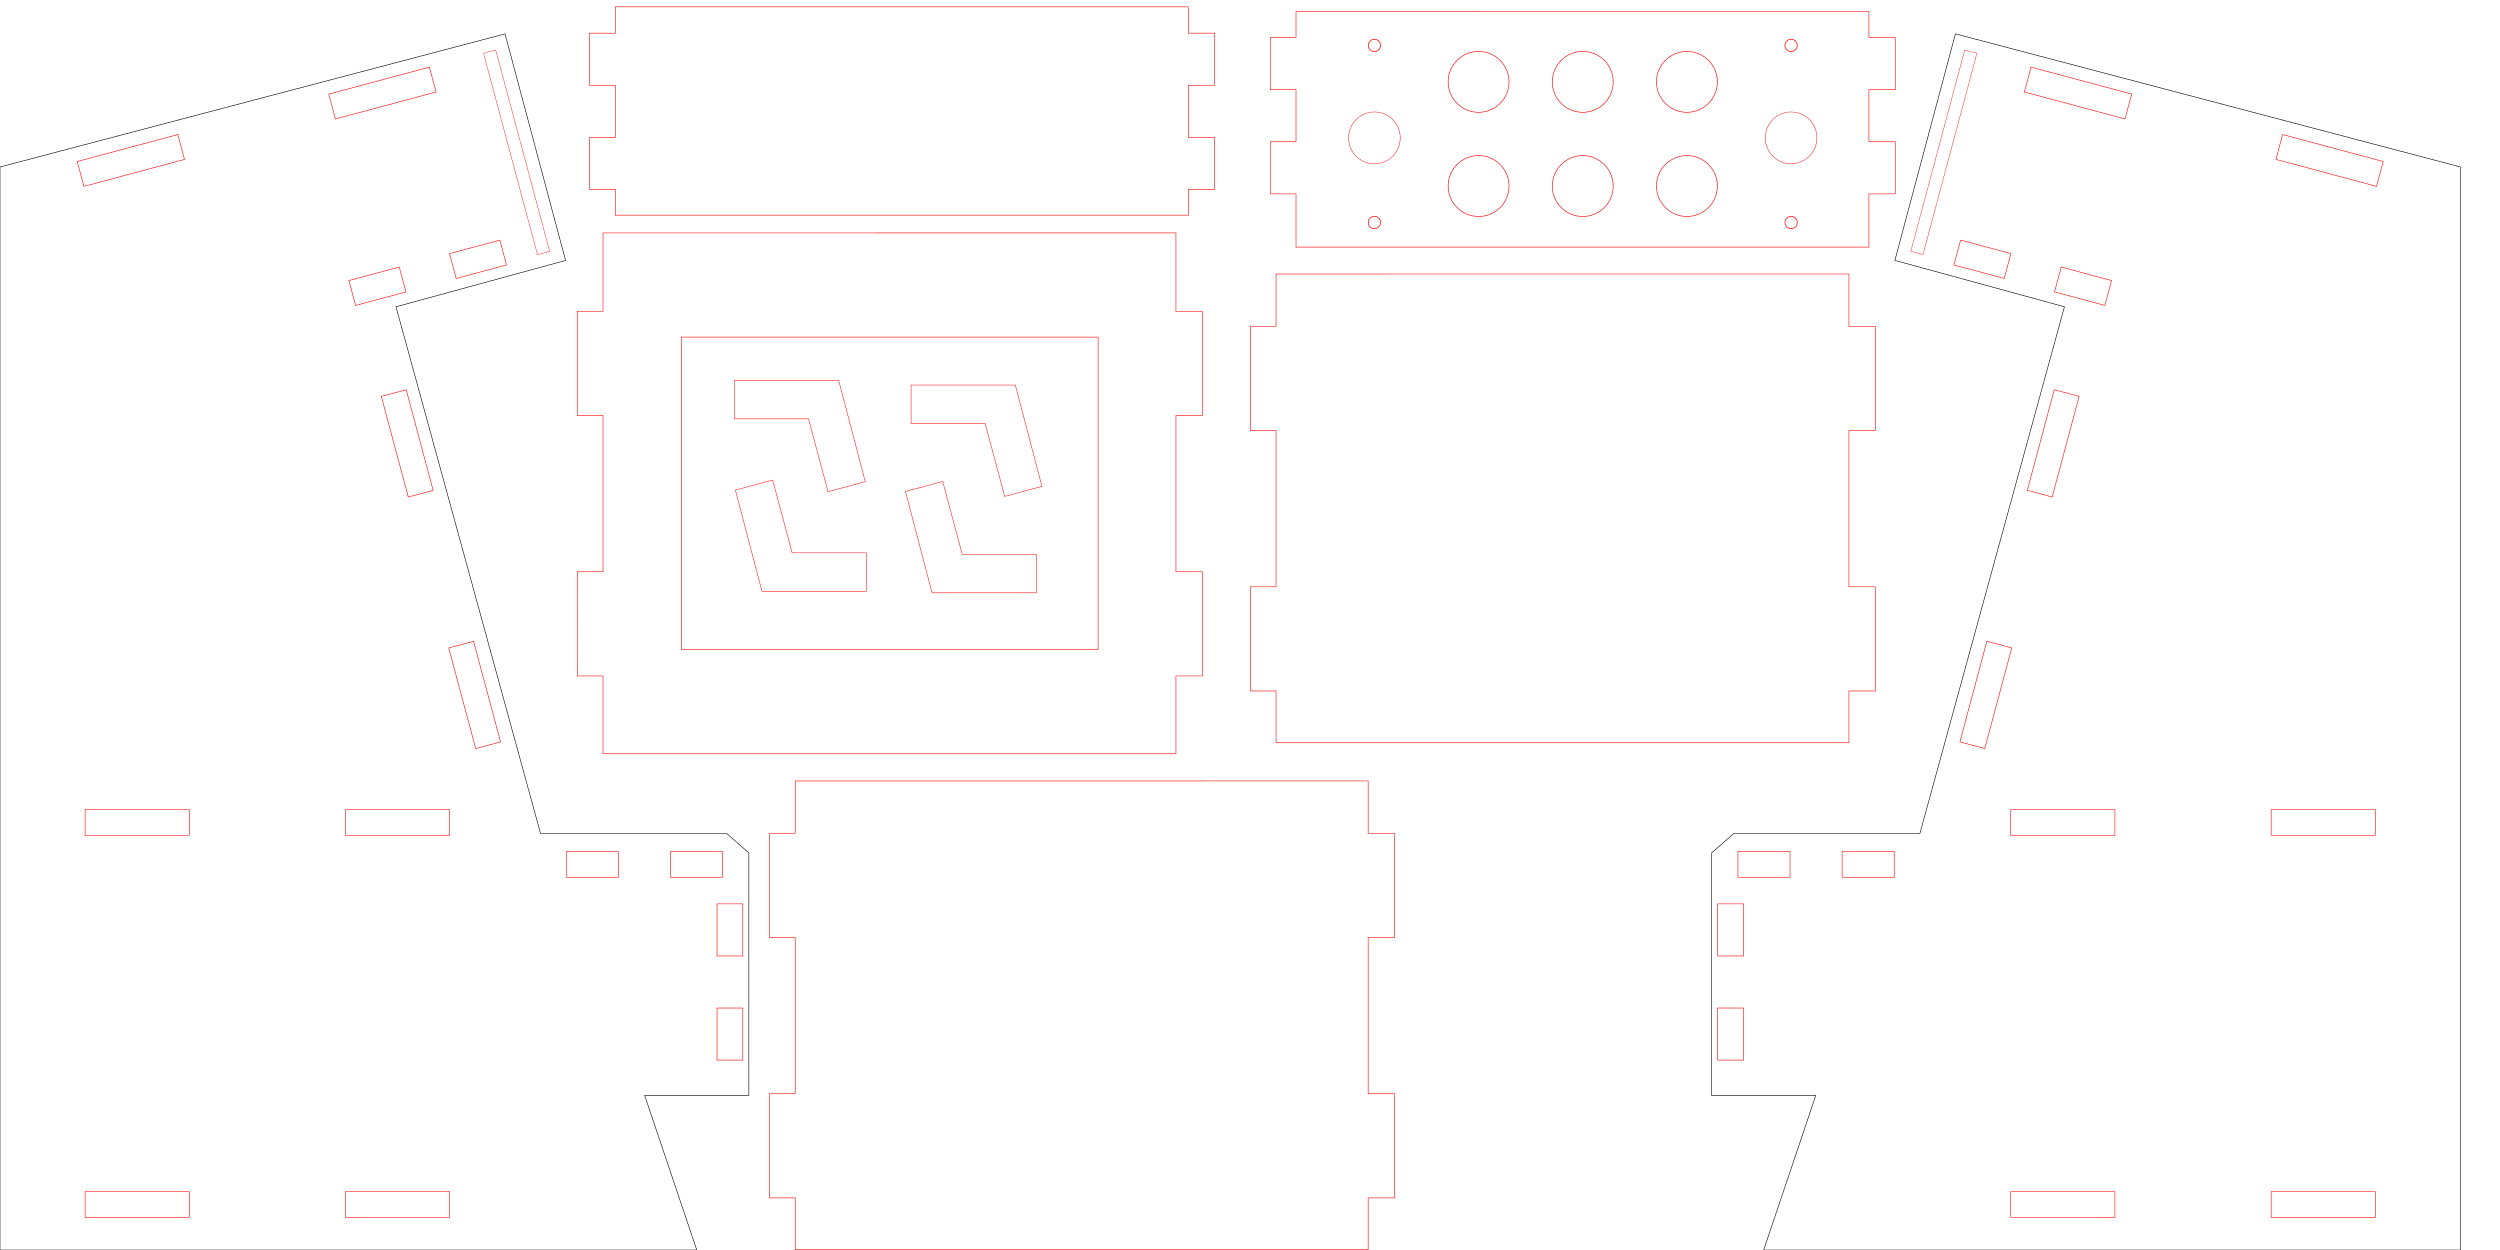
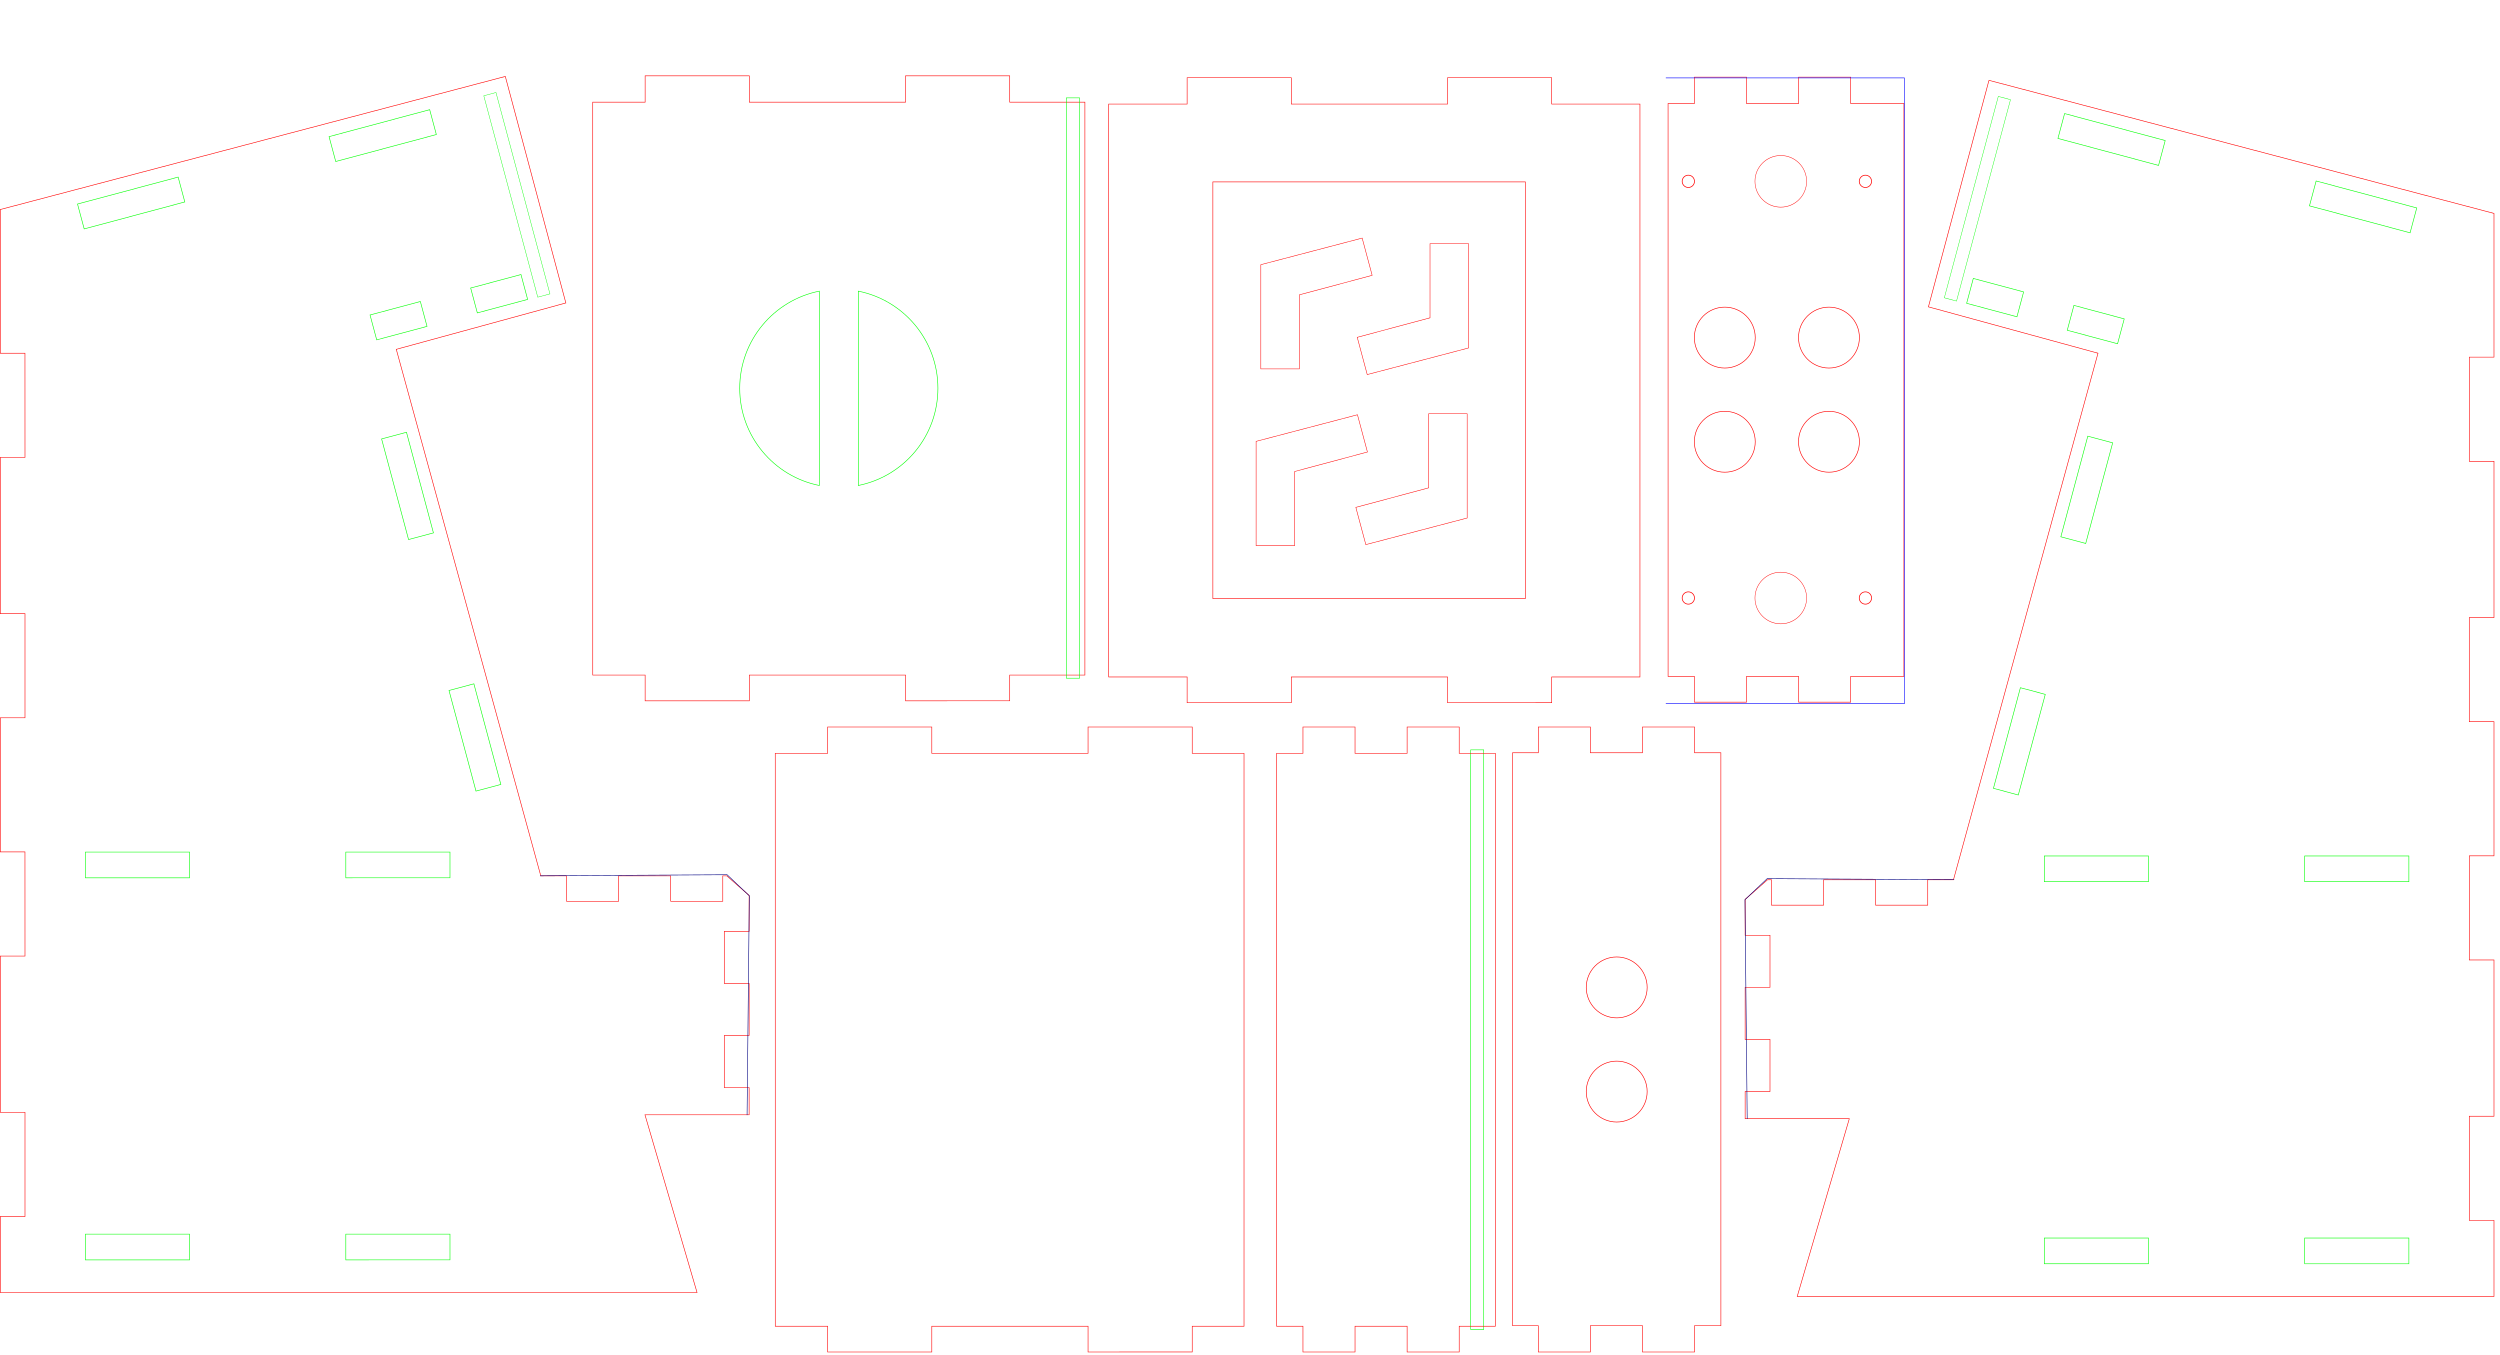
- <svg xmlns="http://www.w3.org/2000/svg" width="4320" height="2160" id="svg2" version="1.1">
+ <svg xmlns="http://www.w3.org/2000/svg" width="4320" height="2340" id="svg2" version="1.1">
  <defs id="defs4" />
-   <g id="layer1" transform="translate(0,1107.64)">
-     <g id="g3354" transform="translate(1192.5,0)">
-       <path style="fill:none;stroke:#ff0000;stroke-width:1;stroke-miterlimit:4;stroke-opacity:1" d="m 1047,-1042.64 0,-45.5 990,-0.038 0,45.54 45.5,0 0,90 -45.5,0 0,90 45.5,0 0,90 -45.5,0 0,92.018 -990,-0.04 0,-91.978 -44.5,0 0,-90 44.5,-0.002 0,-90 -44.5,0 0,-90 z" id="rect3016" />
-       <g transform="translate(-302.5,52.23)" id="g3039">
-         <g id="g3026" transform="translate(112.5,-16.49999)">
-           <path transform="matrix(0.8104267,0,0,0.7399547,252.931,-1085.531)" d="m 1436.505,243.786 a 55.049,60.291 0 1 1 -110.097,0 55.049,60.291 0 1 1 110.097,0 z" id="path3020" style="fill:none;stroke:#ff0000;stroke-width:1;stroke-miterlimit:4;stroke-opacity:1;stroke-dasharray:none" />
-           <path transform="matrix(1.242069,0,0,1.242069,-336.8309,-1572.686)" d="m 1384.754,408.831 a 8.557,8.557 0 1 1 -17.115,0 8.557,8.557 0 1 1 17.115,0 z" id="path3022" style="fill:none;stroke:#ff0000;stroke-width:1;stroke-miterlimit:4;stroke-opacity:1;stroke-dasharray:none" />
-           <path style="fill:none;stroke:#ff0000;stroke-width:1;stroke-miterlimit:4;stroke-opacity:1;stroke-dasharray:none" id="path3024" d="m 1384.754,408.831 a 8.557,8.557 0 1 1 -17.115,0 8.557,8.557 0 1 1 17.115,0 z" transform="matrix(1.242069,0,0,1.242069,-336.8309,-1266.686)" />
+   <g id="layer1" transform="translate(0.5,1284.39)">
+     <g id="g3710" transform="matrix(0,-1,1,0,2620.49,927.4697)">
+       <path style="fill:none;stroke:#ff0000;stroke-width:0.861;stroke-miterlimit:4;stroke-opacity:1;stroke-dasharray:none" d="m 1269.09,-450.437 0,66.625 128.031,0 33.687,125.75 64.375,-17.25 -45.969,-175.125 z" id="rect3318" />
+       <path id="path3325" d="m 1496.871,-85.727 0,-66.625 -128.031,0 -33.688,-125.75 -64.375,17.25 45.969,175.125 z" style="fill:none;stroke:#ff0000;stroke-width:0.861;stroke-miterlimit:4;stroke-opacity:1;stroke-dasharray:none" />
+       <path style="fill:none;stroke:#ff0000;stroke-width:0.861;stroke-miterlimit:4;stroke-opacity:1;stroke-dasharray:none" d="m 1790.723,-83.298 0,-66.625 -128.031,0 -33.687,-125.75 -64.375,17.25 45.969,175.125 z" id="path3327" />
+       <path id="path3329" d="m 1574.373,-442.292 0,66.625 128.031,0 33.687,125.75 64.375,-17.25 -45.969,-175.125 z" style="fill:none;stroke:#ff0000;stroke-width:0.861;stroke-miterlimit:4;stroke-opacity:1;stroke-dasharray:none" />
+       <g transform="translate(-28,-4)" id="g3225">
+         <rect style="fill:none;stroke:#ff0000;stroke-width:1;stroke-miterlimit:4;stroke-opacity:1;stroke-dasharray:none" id="rect3094" width="720" height="540" x="1205.521" y="-521.16" />
+         <path id="path3097" d="m 1070.021,-565.64 0,-135.49 990,-0.04 0,135.53 45.5,0 0,180 -45.5,0 0,270 45.5,0 0,180 -45.5,0 0,152.48 -990,0 0,-152.48 -44.46,0 -0.04,-180 44.5,0 0,-270 -44.5,0 0,-180 z" style="fill:none;stroke:#ff0000;stroke-width:1;stroke-miterlimit:4;stroke-opacity:1" />
+       </g>
+     </g>
+     <path id="path3099" d="m 1429.665,1007.36 -90.5,0 -0.04,-990 90.54,0 0,-45.5 180,0 0,45.5 270,0 0,-45.5 180,0 0,45.5 89.5,0 0,990 -89.5,0 0,44.46 -180,0.04 0,-44.5 -270,0 0,44.5 -180,0 z" style="fill:none;stroke:#ff0000;stroke-width:1;stroke-miterlimit:4;stroke-opacity:1" />
+     <g id="g3719" transform="matrix(0,1,-1,0,1877.37,-1047.038)">
+       <g transform="matrix(0,-1,1,0,2472.827,-320.9512)" id="g3591">
+         <path style="fill:none;stroke:#ff0000;stroke-width:1;stroke-miterlimit:4;stroke-opacity:1;stroke-dasharray:none" id="path3049" d="m 1789.003,140.242 c 0,27.207 -22.055,49.262 -49.262,49.262 -27.207,0 -49.262,-22.056 -49.262,-49.262 0,-27.207 22.056,-49.262 49.262,-49.262 27.207,0 49.262,22.056 49.262,49.262 z" transform="matrix(-1.067975,0,0,-1.068068,2452.856,-674.1411)" />
+         <path transform="matrix(-1.068068,0,0,-1.068068,2453.022,-854.1411)" d="m 1789.003,140.242 c 0,27.207 -22.055,49.262 -49.262,49.262 -27.207,0 -49.262,-22.056 -49.262,-49.262 0,-27.207 22.056,-49.262 49.262,-49.262 27.207,0 49.262,22.056 49.262,49.262 z" id="path3053" style="fill:none;stroke:#ff0000;stroke-width:1;stroke-miterlimit:4;stroke-opacity:1;stroke-dasharray:none" />
+       </g>
+       <g id="g3144" transform="translate(-331.6023,12.3453)">
+         <path style="fill:none;stroke:#ff0000;stroke-width:1;stroke-miterlimit:4;stroke-opacity:1" d="m 1395,-1062.64 0,-45.5 990,-0.038 0,45.54 45.5,0 0,90 -45.5,0 0,90 45.5,0 0,90 -45.5,0 0,44.5 -990,-0.04 0,-44.46 -44.5,0 0,-90 44.5,-0.002 0,-90 -44.5,0 0,-90 z" id="path3146" />
+       </g>
+     </g>
+     <g id="g3800" transform="translate(0,-106)">
+       <path style="fill:none;stroke:#ff0000;stroke-width:1px;stroke-linecap:butt;stroke-linejoin:miter;stroke-opacity:1" d="M 872.688,-1046.328 0,-816.359 l 0,248.344 42.625,0 0.062,180 -42.688,0 0,270 42.688,0 0,180 -42.688,0 0,231.719 42.625,0 0.062,180 -42.688,0 0,270 42.688,0 0,180 -42.688,0 0,131.406 1204,0 -90,-307.125 180,0 0,-47 -42.938,0 0,-90 42.938,0 0,-90 -42.938,0 0,-90 42.938,0 0,-62 -38.594,-33.875 -6.937,0 0,43.875 -90,0 0,-43.875 -90,0 0,43.875 -90,0 0,-43.875 -44.469,0 -249.719,-909.875 293,-80.125 -104.594,-391.438 z" id="path2985" />
+       <rect transform="matrix(0.258819,0.9659258,-0.9659258,0.258819,0,0)" style="fill:none;stroke:#00ff00;stroke-width:0.696;stroke-miterlimit:4;stroke-opacity:1;stroke-dasharray:none" id="rect3069" width="360.304" height="21.804" x="-762.147" y="-1090.981" />
+       <path style="fill:none;stroke:#00ff00;stroke-width:1;stroke-miterlimit:4;stroke-opacity:1" d="m 327.074,293.97 0,44.5 -180,0 0,-44.5 z m 450,0 0,44.46 -180,0.04 0,-44.5 z" id="path3102" />
+       <path id="path3104" d="m 748.479,-257.562 -42.984,11.517 -46.587,-173.867 42.984,-11.517 z M 864.948,177.104 822.002,188.611 775.376,14.755 818.36,3.238 z" style="fill:none;stroke:#00ff00;stroke-width:1;stroke-miterlimit:4;stroke-opacity:1" />
+       <path id="path3106" d="m 307.327,-872.406 11.517,42.984 -173.867,46.587 -11.517,-42.984 z m 434.667,-116.469 11.507,42.945 -173.856,46.626 -11.517,-42.984 z" style="fill:none;stroke:#00ff00;stroke-width:1;stroke-miterlimit:4;stroke-opacity:1" />
+       <g id="g3108" transform="translate(-348.3439,-406.3407)" />
+       <g transform="matrix(0.9659258,-0.258819,0.258819,0.9659258,-834.411,-1006.294)" id="g3180" style="stroke:#00ff00">
+         <path id="path3182" d="m 1596.821,740.835 0,44.5 -90,0 0,-44.5 z m -180.002,0 0,44.5 -90,0 0,-44.5 z" style="fill:none;stroke:#00ff00;stroke-width:1;stroke-miterlimit:4;stroke-opacity:1" />
+       </g>
+       <g transform="matrix(0,-1,1,0,510.2139,2027.816)" id="g3184" />
+       <path id="path3248" d="m 327.074,954.187 0,44.5 -180,0 0,-44.5 z m 450,0 0,44.46 -180,0.04 0,-44.5 z" style="fill:none;stroke:#00ff00;stroke-width:1;stroke-miterlimit:4;stroke-opacity:1" />
+       <path style="fill:none;stroke:#000080;stroke-width:1px;stroke-linecap:butt;stroke-linejoin:miter;stroke-opacity:1" d="m 932.723,335.046 323.114,-1.923 38.466,36.389 -3.847,378.89" id="path3729" />
+     </g>
+     <g id="g3749" transform="matrix(0,-1,1,0,3580.604,1940.916)">
+       <g id="g3626" transform="translate(-183.0508,389.4993)">
+         <path style="fill:none;stroke:#ff0000;stroke-width:1;stroke-miterlimit:4;stroke-opacity:1" d="m 2239.5,-1042.64 0,-45.5 990,-0.038 0,45.54 45.5,0 0,90 -45.5,0 0,90 45.5,0 0,90 -45.5,0 0,92.018 -990,-0.04 0,-91.978 -44.5,0 0,-90 44.5,-0.002 0,-90 -44.5,0 0,-90 z" id="rect3016" />
+         <g transform="translate(890,28.23)" id="g3039">
+           <g id="g3026" transform="translate(112.5,-16.49999)">
+             <path transform="matrix(0.8104267,0,0,0.7399547,252.931,-1085.531)" d="m 1436.505,243.786 c 0,33.298 -24.646,60.291 -55.048,60.291 -30.402,0 -55.048,-26.993 -55.048,-60.291 0,-33.298 24.646,-60.291 55.048,-60.291 30.402,0 55.048,26.993 55.048,60.291 z" id="path3020" style="fill:none;stroke:#ff0000;stroke-width:1;stroke-miterlimit:4;stroke-opacity:1;stroke-dasharray:none" />
+             <path transform="matrix(1.242069,0,0,1.242069,-336.8309,-1572.686)" d="m 1384.754,408.831 c 0,4.726 -3.831,8.557 -8.557,8.557 -4.726,0 -8.557,-3.831 -8.557,-8.557 0,-4.726 3.831,-8.557 8.557,-8.557 4.726,0 8.557,3.831 8.557,8.557 z" id="path3022" style="fill:none;stroke:#ff0000;stroke-width:1;stroke-miterlimit:4;stroke-opacity:1;stroke-dasharray:none" />
+             <path style="fill:none;stroke:#ff0000;stroke-width:1;stroke-miterlimit:4;stroke-opacity:1;stroke-dasharray:none" id="path3024" d="m 1384.754,408.831 c 0,4.726 -3.831,8.557 -8.557,8.557 -4.726,0 -8.557,-3.831 -8.557,-8.557 0,-4.726 3.831,-8.557 8.557,-8.557 4.726,0 8.557,3.831 8.557,8.557 z" transform="matrix(1.242069,0,0,1.242069,-336.8309,-1266.686)" />
+           </g>
+           <g transform="translate(832.5,-16.49999)" id="g3031">
+             <path style="fill:none;stroke:#ff0000;stroke-width:1;stroke-miterlimit:4;stroke-opacity:1;stroke-dasharray:none" id="path3033" d="m 1436.505,243.786 c 0,33.298 -24.646,60.291 -55.048,60.291 -30.402,0 -55.048,-26.993 -55.048,-60.291 0,-33.298 24.646,-60.291 55.048,-60.291 30.402,0 55.048,26.993 55.048,60.291 z" transform="matrix(0.8104267,0,0,0.7399547,252.931,-1085.531)" />
+             <path style="fill:none;stroke:#ff0000;stroke-width:1;stroke-miterlimit:4;stroke-opacity:1;stroke-dasharray:none" id="path3035" d="m 1384.754,408.831 c 0,4.726 -3.831,8.557 -8.557,8.557 -4.726,0 -8.557,-3.831 -8.557,-8.557 0,-4.726 3.831,-8.557 8.557,-8.557 4.726,0 8.557,3.831 8.557,8.557 z" transform="matrix(1.242069,0,0,1.242069,-336.8309,-1572.686)" />
+             <path transform="matrix(1.242069,0,0,1.242069,-336.8309,-1266.686)" d="m 1384.754,408.831 c 0,4.726 -3.831,8.557 -8.557,8.557 -4.726,0 -8.557,-3.831 -8.557,-8.557 0,-4.726 3.831,-8.557 8.557,-8.557 4.726,0 8.557,3.831 8.557,8.557 z" id="path3037" style="fill:none;stroke:#ff0000;stroke-width:1;stroke-miterlimit:4;stroke-opacity:1;stroke-dasharray:none" />
+           </g>
        </g>
-         <g transform="translate(832.5,-16.49999)" id="g3031">
-           <path style="fill:none;stroke:#ff0000;stroke-width:1;stroke-miterlimit:4;stroke-opacity:1;stroke-dasharray:none" id="path3033" d="m 1436.505,243.786 a 55.049,60.291 0 1 1 -110.097,0 55.049,60.291 0 1 1 110.097,0 z" transform="matrix(0.8104267,0,0,0.7399547,252.931,-1085.531)" />
-           <path style="fill:none;stroke:#ff0000;stroke-width:1;stroke-miterlimit:4;stroke-opacity:1;stroke-dasharray:none" id="path3035" d="m 1384.754,408.831 a 8.557,8.557 0 1 1 -17.115,0 8.557,8.557 0 1 1 17.115,0 z" transform="matrix(1.242069,0,0,1.242069,-336.8309,-1572.686)" />
-           <path transform="matrix(1.242069,0,0,1.242069,-336.8309,-1266.686)" d="m 1384.754,408.831 a 8.557,8.557 0 1 1 -17.115,0 8.557,8.557 0 1 1 17.115,0 z" id="path3037" style="fill:none;stroke:#ff0000;stroke-width:1;stroke-miterlimit:4;stroke-opacity:1;stroke-dasharray:none" />
+         <g id="g3602" transform="translate(1102.5,-24)">
+           <path transform="matrix(1.068068,0,0,1.068068,-315.6605,-1115.948)" d="m 1789.003,140.242 c 0,27.207 -22.055,49.262 -49.262,49.262 -27.207,0 -49.262,-22.056 -49.262,-49.262 0,-27.207 22.056,-49.262 49.262,-49.262 27.207,0 49.262,22.056 49.262,49.262 z" id="path3051" style="fill:none;stroke:#ff0000;stroke-width:1;stroke-miterlimit:4;stroke-opacity:1;stroke-dasharray:none" />
+           <path style="fill:none;stroke:#ff0000;stroke-width:1;stroke-miterlimit:4;stroke-opacity:1;stroke-dasharray:none" id="path3055" d="m 1789.003,140.242 c 0,27.207 -22.055,49.262 -49.262,49.262 -27.207,0 -49.262,-22.056 -49.262,-49.262 0,-27.207 22.056,-49.262 49.262,-49.262 27.207,0 49.262,22.056 49.262,49.262 z" transform="matrix(1.068068,0,0,1.068068,-315.6605,-935.9483)" />
+           <path style="fill:none;stroke:#ff0000;stroke-width:1;stroke-miterlimit:4;stroke-opacity:1;stroke-dasharray:none" id="path3057" d="m 1789.003,140.242 c 0,27.207 -22.055,49.262 -49.262,49.262 -27.207,0 -49.262,-22.056 -49.262,-49.262 0,-27.207 22.056,-49.262 49.262,-49.262 27.207,0 49.262,22.056 49.262,49.262 z" transform="matrix(1.068068,0,0,1.068068,-135.6605,-1115.948)" />
+           <path transform="matrix(1.068068,0,0,1.068068,-135.6605,-935.9483)" d="m 1789.003,140.242 c 0,27.207 -22.055,49.262 -49.262,49.262 -27.207,0 -49.262,-22.056 -49.262,-49.262 0,-27.207 22.056,-49.262 49.262,-49.262 27.207,0 49.262,22.056 49.262,49.262 z" id="path3059" style="fill:none;stroke:#ff0000;stroke-width:1;stroke-miterlimit:4;stroke-opacity:1;stroke-dasharray:none" />
        </g>
      </g>
-       <g transform="translate(-310.6496,14.6296)" id="g3061">
-         <path style="fill:none;stroke:#ff0000;stroke-width:1;stroke-miterlimit:4;stroke-opacity:1;stroke-dasharray:none" id="path3049" d="m 1789.003,140.242 a 49.262,49.262 0 1 1 -98.525,0 49.262,49.262 0 1 1 98.525,0 z" transform="matrix(1.067975,0,0,1.068068,-184.8536,-950.578)" />
-         <path transform="matrix(1.068068,0,0,1.068068,-5.010918,-1130.578)" d="m 1789.003,140.242 a 49.262,49.262 0 1 1 -98.525,0 49.262,49.262 0 1 1 98.525,0 z" id="path3051" style="fill:none;stroke:#ff0000;stroke-width:1;stroke-miterlimit:4;stroke-opacity:1;stroke-dasharray:none" />
-         <path transform="matrix(1.068068,0,0,1.068068,-185.0109,-1130.578)" d="m 1789.003,140.242 a 49.262,49.262 0 1 1 -98.525,0 49.262,49.262 0 1 1 98.525,0 z" id="path3053" style="fill:none;stroke:#ff0000;stroke-width:1;stroke-miterlimit:4;stroke-opacity:1;stroke-dasharray:none" />
-         <path style="fill:none;stroke:#ff0000;stroke-width:1;stroke-miterlimit:4;stroke-opacity:1;stroke-dasharray:none" id="path3055" d="m 1789.003,140.242 a 49.262,49.262 0 1 1 -98.525,0 49.262,49.262 0 1 1 98.525,0 z" transform="matrix(1.068068,0,0,1.068068,-5.010918,-950.5779)" />
-         <path style="fill:none;stroke:#ff0000;stroke-width:1;stroke-miterlimit:4;stroke-opacity:1;stroke-dasharray:none" id="path3057" d="m 1789.003,140.242 a 49.262,49.262 0 1 1 -98.525,0 49.262,49.262 0 1 1 98.525,0 z" transform="matrix(1.068068,0,0,1.068068,174.9891,-1130.578)" />
-         <path transform="matrix(1.068068,0,0,1.068068,174.9891,-950.5779)" d="m 1789.003,140.242 a 49.262,49.262 0 1 1 -98.525,0 49.262,49.262 0 1 1 98.525,0 z" id="path3059" style="fill:none;stroke:#ff0000;stroke-width:1;stroke-miterlimit:4;stroke-opacity:1;stroke-dasharray:none" />
+       <path style="fill:none;stroke:#0000ff;stroke-width:1px;stroke-linecap:butt;stroke-linejoin:miter;stroke-opacity:1" d="m 2009.336,407.847 0,412.094 1081.388,0 0,-412.094" id="path3731" transform="translate(0,-1110.393)" />
+     </g>
+     <g id="g3675" transform="matrix(0,-1,1,0,1657.935,2087.128)">
+       <g id="g3529">
+         <path style="fill:none;stroke:#ff0000;stroke-width:1;stroke-miterlimit:4;stroke-opacity:1" d="m 2205,-543.64 0,-90.5 990,-0.04 0,90.54 45.5,0 0,180 -45.5,0 0,270 45.5,0 0,180 -45.5,0 0,129.9 -990,0 0,-129.9 -44.46,0 -0.04,-180 44.5,0 0,-270 -44.5,0 0,-180 z" id="rect3073" />
+         <rect style="fill:none;stroke:#00ff00;stroke-width:0.958;stroke-miterlimit:4;stroke-opacity:1;stroke-dasharray:none" id="rect3527" width="1002.804" height="22.856" x="2199.598" y="184.248" />
+       </g>
+       <path id="path3551" d="m 2700.5,-380.195 c -83.042,0 -152.263,59.12 -167.906,137.562 l 335.812,0 c -15.643,-78.443 -84.864,-137.562 -167.906,-137.562 z m -167.906,204.906 c 15.643,78.443 84.864,137.562 167.906,137.562 83.042,0 152.263,-59.119 167.906,-137.562 l -335.812,0 z" style="fill:none;stroke:#00ff00;stroke-width:1;stroke-miterlimit:4;stroke-opacity:1;stroke-dasharray:none" />
+     </g>
+     <g id="g3570" transform="matrix(0,-1,1,0,1852.784,3486.878)">
+       <rect y="688.055" x="2473.897" height="22.542" width="1001.598" id="rect3567" style="fill:none;stroke:#00ff00;stroke-width:0.958;stroke-miterlimit:4;stroke-opacity:1;stroke-dasharray:none" />
+       <g transform="translate(1084.518,1460.861)" id="g3563">
+         <path id="path3565" d="m 1395,-1062.64 0,-45.5 990,-0.038 0,45.54 45.5,0 0,90 -45.5,0 0,90 45.5,0 0,90 -45.5,0 0,62.497 -990,-0.04 0,-62.457 -44.5,0 0,-90 44.5,-0.002 0,-90 -44.5,0 0,-90 z" style="fill:none;stroke:#ff0000;stroke-width:1;stroke-miterlimit:4;stroke-opacity:1" />
      </g>
    </g>
-     <path id="rect3318" d="m 1269.09,-450.437 0,66.625 128.031,0 33.687,125.75 64.375,-17.25 -45.969,-175.125 z" style="fill:none;stroke:#ff0000;stroke-width:0.861;stroke-miterlimit:4;stroke-opacity:1;stroke-dasharray:none" />
-     <path style="fill:none;stroke:#ff0000;stroke-width:0.861;stroke-miterlimit:4;stroke-opacity:1;stroke-dasharray:none" d="m 1496.871,-85.727 0,-66.625 -128.031,0 -33.688,-125.75 -64.375,17.25 45.969,175.125 z" id="path3325" />
-     <path id="path3327" d="m 1790.723,-83.298 0,-66.625 -128.031,0 -33.687,-125.75 -64.375,17.25 45.969,175.125 z" style="fill:none;stroke:#ff0000;stroke-width:0.861;stroke-miterlimit:4;stroke-opacity:1;stroke-dasharray:none" />
-     <path style="fill:none;stroke:#ff0000;stroke-width:0.861;stroke-miterlimit:4;stroke-opacity:1;stroke-dasharray:none" d="m 1574.373,-442.292 0,66.625 128.031,0 33.687,125.75 64.375,-17.25 -45.969,-175.125 z" id="path3329" />
-     <path style="fill:none;stroke:#ff0000;stroke-width:1;stroke-miterlimit:4;stroke-opacity:1" d="m 2205,-543.64 0,-90.5 990,-0.04 0,90.54 45.5,0 0,180 -45.5,0 0,270 45.5,0 0,180 -45.5,0 0,89.5 -990,0 0,-89.5 -44.46,0 -0.04,-180 44.5,0 0,-270 -44.5,0 0,-180 z" id="rect3073" />
-     <g id="g3225" transform="translate(-28,-4)">
-       <rect y="-521.16" x="1205.521" height="540" width="720" id="rect3094" style="fill:none;stroke:#ff0000;stroke-width:1;stroke-miterlimit:4;stroke-opacity:1;stroke-dasharray:none" />
-       <path style="fill:none;stroke:#ff0000;stroke-width:1;stroke-miterlimit:4;stroke-opacity:1" d="m 1070.021,-565.64 0,-135.49 990,-0.04 0,135.53 45.5,0 0,180 -45.5,0 0,270 45.5,0 0,180 -45.5,0 0,134.49 -990,0 0,-134.49 -44.46,0 -0.04,-180 44.5,0 0,-270 -44.5,0 0,-180 z" id="path3097" />
-     </g>
-     <path id="path3099" d="m 1374.165,332.36 0,-90.5 990,-0.04 0,90.54 45.5,0 0,180 -45.5,0 0,270 45.5,0 0,180 -45.5,0 0,89.5 -990,0 0,-89.5 -44.46,0 -0.04,-180 44.5,0 0,-270 -44.5,0 0,-180 z" style="fill:none;stroke:#ff0000;stroke-width:1;stroke-miterlimit:4;stroke-opacity:1" />
-     <g transform="translate(-331.6023,12.3453)" id="g3144">
-       <path id="path3146" d="m 1395,-1062.64 0,-45.5 990,-0.038 0,45.54 45.5,0 0,90 -45.5,0 0,90 45.5,0 0,90 -45.5,0 0,44.5 -990,-0.04 0,-44.46 -44.5,0 0,-90 44.5,-0.002 0,-90 -44.5,0 0,-90 z" style="fill:none;stroke:#ff0000;stroke-width:1;stroke-miterlimit:4;stroke-opacity:1" />
-     </g>
-     <g id="g3188">
-       <path id="path2985" d="M 0,1052.362 0,-819.117 872.684,-1049.094 977.285,-657.638 684.296,-577.506 934,332.362 l 321.394,0 38.606,33.857 0,419.022 -180,0 90,267.121 z" style="fill:none;stroke:#000000;stroke-width:1px;stroke-linecap:butt;stroke-linejoin:miter;stroke-opacity:1" />
-       <rect transform="matrix(0.258819,0.9659258,-0.9659258,0.258819,0,0)" style="fill:none;stroke:#ff0000;stroke-width:0.696;stroke-miterlimit:4;stroke-opacity:1;stroke-dasharray:none" id="rect3069" width="360.304" height="21.804" x="-764.806" y="-1091.693" />
-       <path style="fill:none;stroke:#ff0000;stroke-width:1;stroke-miterlimit:4;stroke-opacity:1" d="m 327.074,291.218 0,44.5 -180,0 0,-44.5 z m 450,0 0,44.46 -180,0.04 0,-44.5 z" id="path3102" />
-       <path id="path3104" d="m 748.479,-260.315 -42.984,11.517 -46.587,-173.867 42.984,-11.517 z M 864.948,174.352 822.002,185.859 775.376,12.002 818.36,0.485 z" style="fill:none;stroke:#ff0000;stroke-width:1;stroke-miterlimit:4;stroke-opacity:1" />
-       <path id="path3106" d="m 307.327,-875.158 11.517,42.984 -173.867,46.587 -11.517,-42.984 z m 434.667,-116.469 11.507,42.945 -173.856,46.626 -11.517,-42.984 z" style="fill:none;stroke:#ff0000;stroke-width:1;stroke-miterlimit:4;stroke-opacity:1" />
-       <g id="g3108" transform="translate(-348.3439,-377.0932)">
-         <path style="fill:none;stroke:#ff0000;stroke-width:1;stroke-miterlimit:4;stroke-opacity:1" d="m 1596.821,740.835 0,44.5 -90,0 0,-44.5 z m -180.002,0 0,44.5 -90,0 0,-44.5 z" id="path3110" />
+     <g transform="translate(0,-1107.64)" style="font-size:40px;font-style:normal;font-weight:normal;line-height:125%;letter-spacing:0px;word-spacing:0px;fill:#000000;fill-opacity:1;stroke:none;font-family:Sans" id="flowRoot3687" />
+     <g id="g3813" transform="matrix(-1,0,0,1,4309.108,-99.25)">
+       <path id="path3815" d="M 872.688,-1046.328 0,-816.359 l 0,248.344 42.625,0 0.062,180 -42.688,0 0,270 42.688,0 0,180 -42.688,0 0,231.719 42.625,0 0.062,180 -42.688,0 0,270 42.688,0 0,180 -42.688,0 0,131.406 1204,0 -90,-307.125 180,0 0,-47 -42.938,0 0,-90 42.938,0 0,-90 -42.938,0 0,-90 42.938,0 0,-62 -38.594,-33.875 -6.937,0 0,43.875 -90,0 0,-43.875 -90,0 0,43.875 -90,0 0,-43.875 -44.469,0 -249.719,-909.875 293,-80.125 -104.594,-391.438 z" style="fill:none;stroke:#ff0000;stroke-width:1px;stroke-linecap:butt;stroke-linejoin:miter;stroke-opacity:1" />
+       <rect y="-1090.981" x="-762.147" height="21.804" width="360.304" id="rect3817" style="fill:none;stroke:#00ff00;stroke-width:0.696;stroke-miterlimit:4;stroke-opacity:1;stroke-dasharray:none" transform="matrix(0.258819,0.9659258,-0.9659258,0.258819,0,0)" />
+       <path id="path3819" d="m 327.074,293.97 0,44.5 -180,0 0,-44.5 z m 450,0 0,44.46 -180,0.04 0,-44.5 z" style="fill:none;stroke:#00ff00;stroke-width:1;stroke-miterlimit:4;stroke-opacity:1" />
+       <path style="fill:none;stroke:#00ff00;stroke-width:1;stroke-miterlimit:4;stroke-opacity:1" d="m 748.479,-257.562 -42.984,11.517 -46.587,-173.867 42.984,-11.517 z M 864.948,177.104 822.002,188.611 775.376,14.755 818.36,3.238 z" id="path3821" />
+       <path style="fill:none;stroke:#00ff00;stroke-width:1;stroke-miterlimit:4;stroke-opacity:1" d="m 307.327,-872.406 11.517,42.984 -173.867,46.587 -11.517,-42.984 z m 434.667,-116.469 11.507,42.945 -173.856,46.626 -11.517,-42.984 z" id="path3823" />
+       <g transform="translate(-348.3439,-406.3407)" id="g3825" />
+       <g style="stroke:#00ff00" id="g3827" transform="matrix(0.9659258,-0.258819,0.258819,0.9659258,-834.411,-1006.294)">
+         <path style="fill:none;stroke:#00ff00;stroke-width:1;stroke-miterlimit:4;stroke-opacity:1" d="m 1596.821,740.835 0,44.5 -90,0 0,-44.5 z m -180.002,0 0,44.5 -90,0 0,-44.5 z" id="path3829" />
      </g>
-       <g transform="matrix(0.9659258,-0.258819,0.258819,0.9659258,-870.411,-995.0466)" id="g3180">
-         <path id="path3182" d="m 1596.821,740.835 0,44.5 -90,0 0,-44.5 z m -180.002,0 0,44.5 -90,0 0,-44.5 z" style="fill:none;stroke:#ff0000;stroke-width:1;stroke-miterlimit:4;stroke-opacity:1" />
-       </g>
-       <g transform="matrix(0,-1,1,0,498.2139,2051.063)" id="g3184">
-         <path id="path3186" d="m 1596.821,740.835 0,44.5 -90,0 0,-44.5 z m -180.002,0 0,44.5 -90,0 0,-44.5 z" style="fill:none;stroke:#ff0000;stroke-width:1;stroke-miterlimit:4;stroke-opacity:1" />
-       </g>
-       <path id="path3248" d="m 327.074,951.435 0,44.5 -180,0 0,-44.5 z m 450,0 0,44.46 -180,0.04 0,-44.5 z" style="fill:none;stroke:#ff0000;stroke-width:1;stroke-miterlimit:4;stroke-opacity:1" />
-     </g>
-     <g id="g3288" transform="matrix(-1,0,0,1,4251.646,0)">
-       <path style="fill:none;stroke:#000000;stroke-width:1px;stroke-linecap:butt;stroke-linejoin:miter;stroke-opacity:1" d="M 0,1052.362 0,-819.117 872.684,-1049.094 977.285,-657.638 684.296,-577.506 934,332.362 l 321.394,0 38.606,33.857 0,419.022 -180,0 90,267.121 z" id="path3290" />
-       <rect y="-1091.693" x="-764.806" height="21.804" width="360.304" id="rect3292" style="fill:none;stroke:#ff0000;stroke-width:0.696;stroke-miterlimit:4;stroke-opacity:1;stroke-dasharray:none" transform="matrix(0.258819,0.9659258,-0.9659258,0.258819,0,0)" />
-       <path id="path3294" d="m 327.074,291.218 0,44.5 -180,0 0,-44.5 z m 450,0 0,44.46 -180,0.04 0,-44.5 z" style="fill:none;stroke:#ff0000;stroke-width:1;stroke-miterlimit:4;stroke-opacity:1" />
-       <path style="fill:none;stroke:#ff0000;stroke-width:1;stroke-miterlimit:4;stroke-opacity:1" d="m 748.479,-260.315 -42.984,11.517 -46.587,-173.867 42.984,-11.517 z M 864.948,174.352 822.002,185.859 775.376,12.002 818.36,0.485 z" id="path3296" />
-       <path style="fill:none;stroke:#ff0000;stroke-width:1;stroke-miterlimit:4;stroke-opacity:1" d="m 307.327,-875.158 11.517,42.984 -173.867,46.587 -11.517,-42.984 z m 434.667,-116.469 11.507,42.945 -173.856,46.626 -11.517,-42.984 z" id="path3298" />
-       <g transform="translate(-348.3439,-377.0932)" id="g3300">
-         <path id="path3302" d="m 1596.821,740.835 0,44.5 -90,0 0,-44.5 z m -180.002,0 0,44.5 -90,0 0,-44.5 z" style="fill:none;stroke:#ff0000;stroke-width:1;stroke-miterlimit:4;stroke-opacity:1" />
-       </g>
-       <g id="g3304" transform="matrix(0.9659258,-0.258819,0.258819,0.9659258,-870.411,-995.0466)">
-         <path style="fill:none;stroke:#ff0000;stroke-width:1;stroke-miterlimit:4;stroke-opacity:1" d="m 1596.821,740.835 0,44.5 -90,0 0,-44.5 z m -180.002,0 0,44.5 -90,0 0,-44.5 z" id="path3306" />
-       </g>
-       <g id="g3308" transform="matrix(0,-1,1,0,498.2139,2051.063)">
-         <path style="fill:none;stroke:#ff0000;stroke-width:1;stroke-miterlimit:4;stroke-opacity:1" d="m 1596.821,740.835 0,44.5 -90,0 0,-44.5 z m -180.002,0 0,44.5 -90,0 0,-44.5 z" id="path3310" />
-       </g>
-       <path style="fill:none;stroke:#ff0000;stroke-width:1;stroke-miterlimit:4;stroke-opacity:1" d="m 327.074,951.435 0,44.5 -180,0 0,-44.5 z m 450,0 0,44.46 -180,0.04 0,-44.5 z" id="path3312" />
+       <g id="g3831" transform="matrix(0,-1,1,0,510.2139,2027.816)" />
+       <path style="fill:none;stroke:#00ff00;stroke-width:1;stroke-miterlimit:4;stroke-opacity:1" d="m 327.074,954.187 0,44.5 -180,0 0,-44.5 z m 450,0 0,44.46 -180,0.04 0,-44.5 z" id="path3833" />
+       <path id="path3835" d="m 932.723,335.046 323.114,-1.923 38.466,36.389 -3.847,378.89" style="fill:none;stroke:#000080;stroke-width:1px;stroke-linecap:butt;stroke-linejoin:miter;stroke-opacity:1" />
    </g>
  </g>
</svg>
